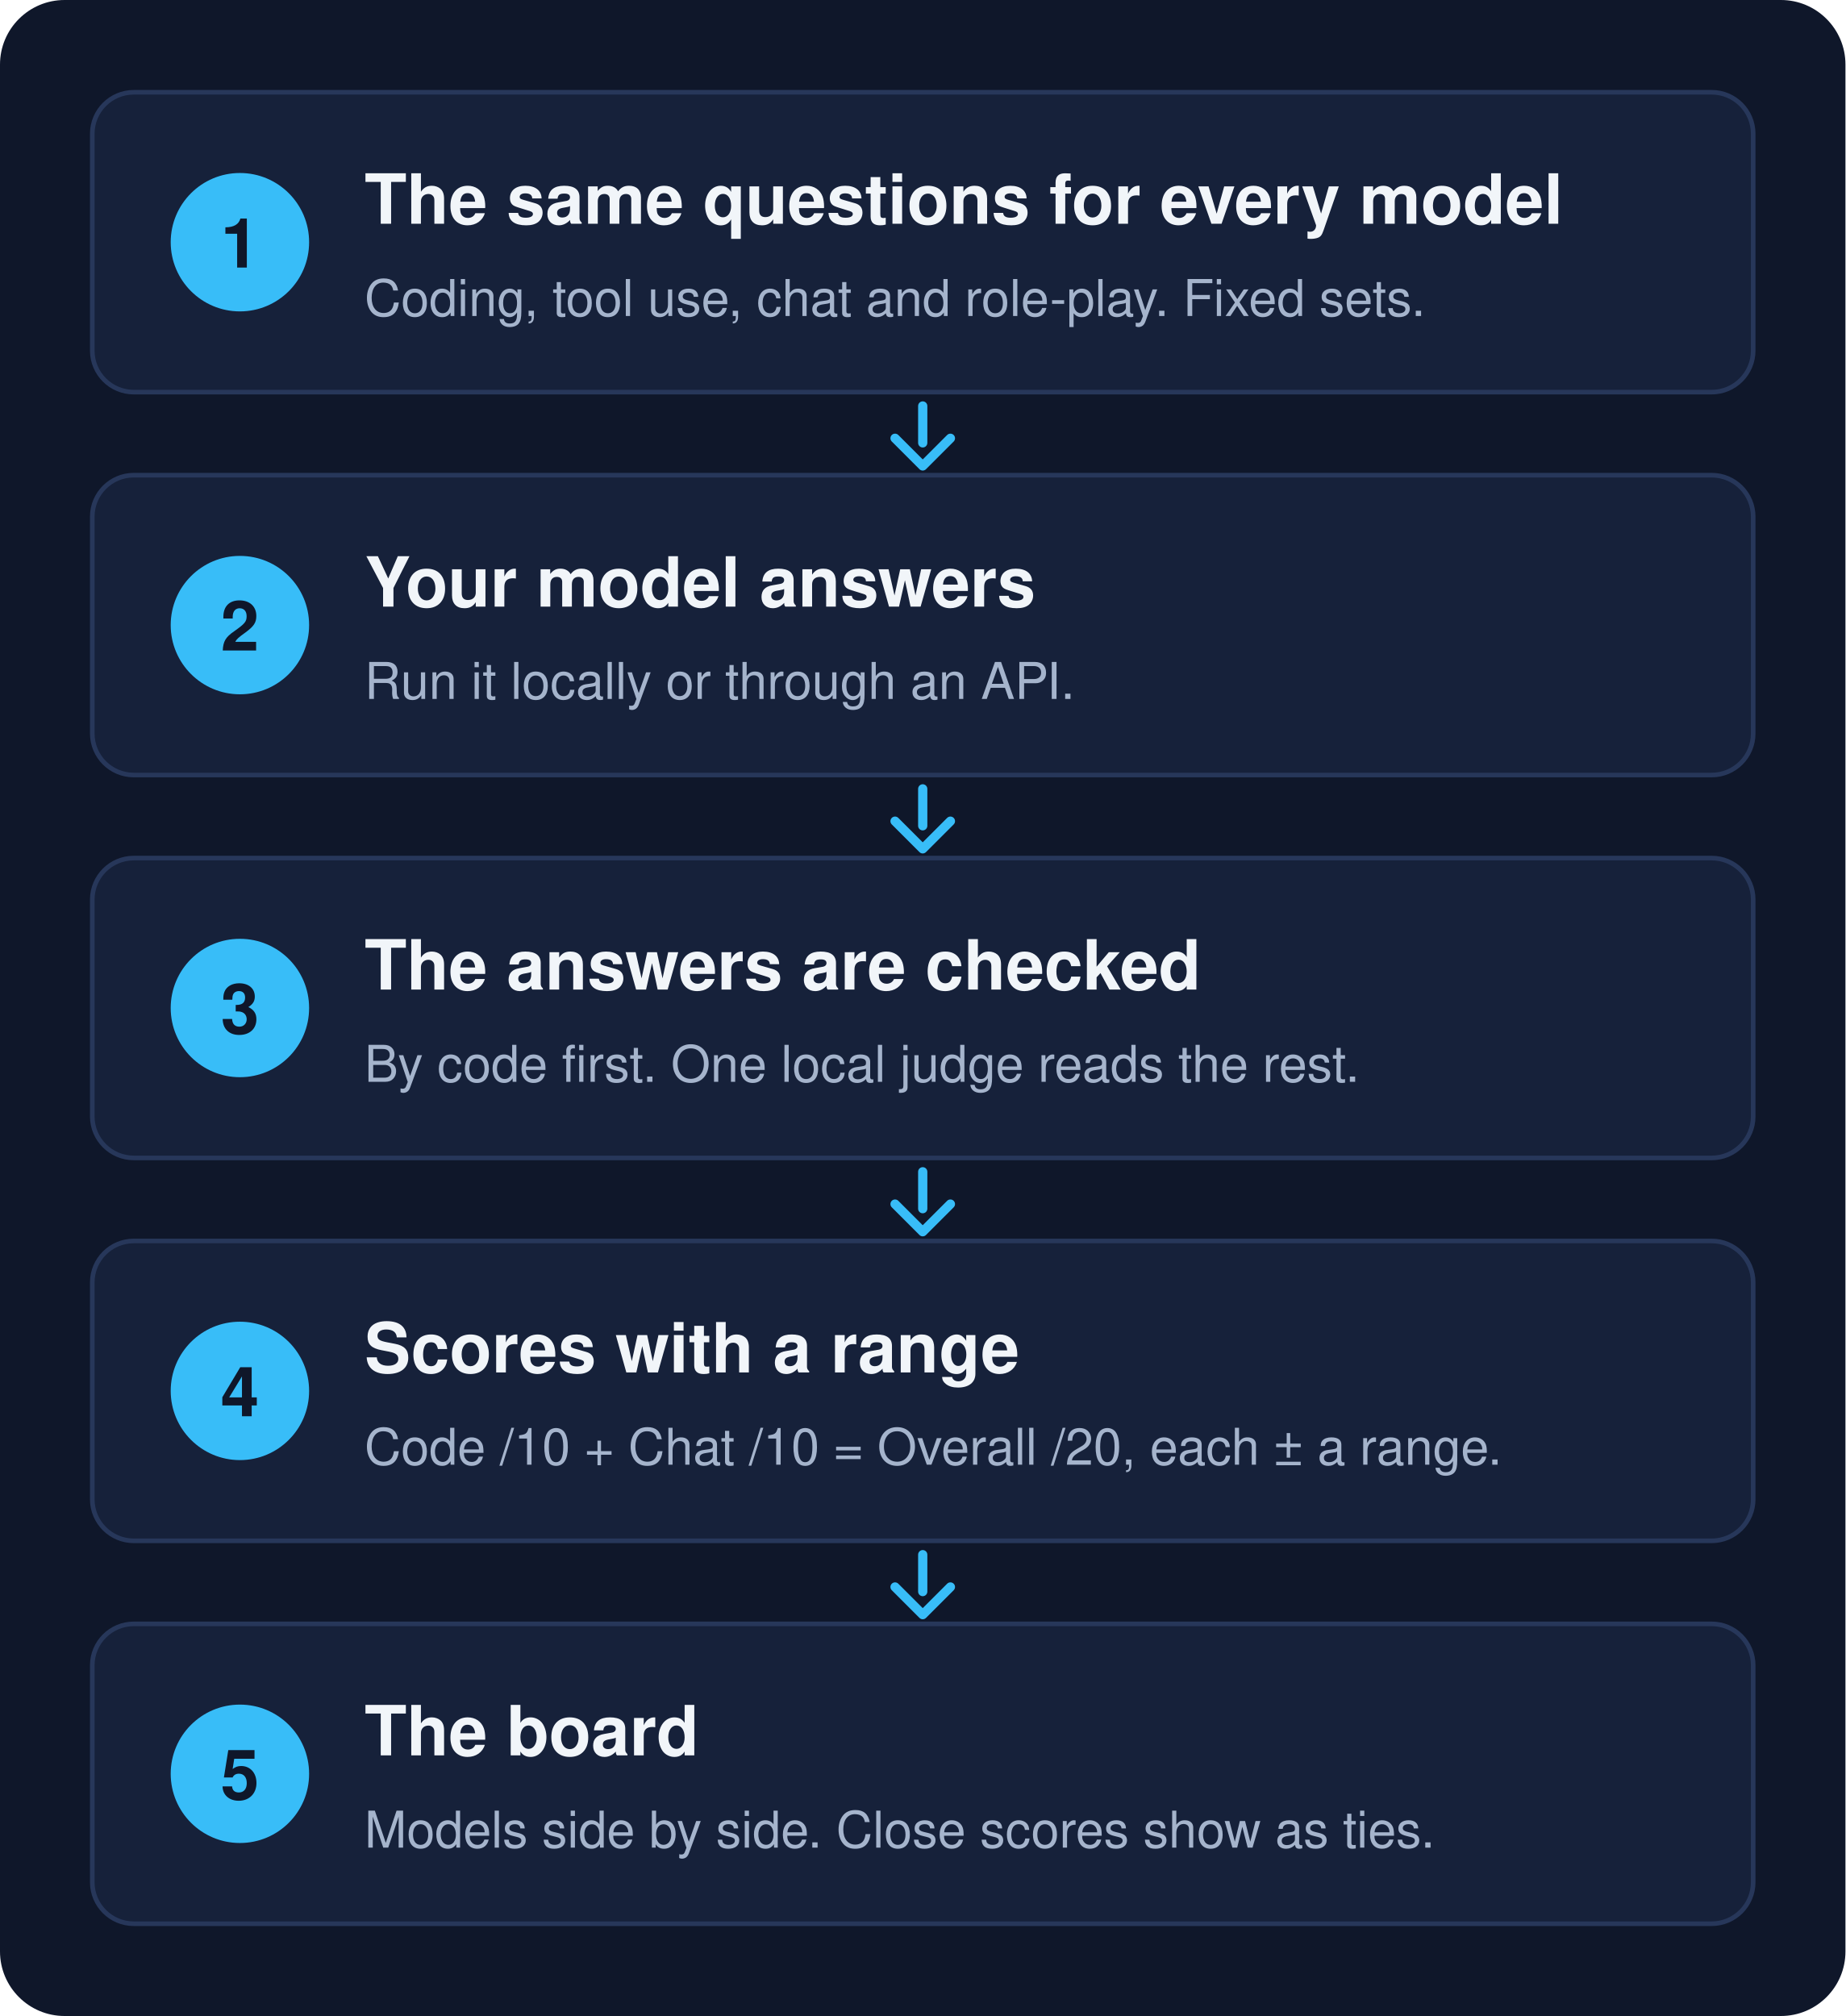
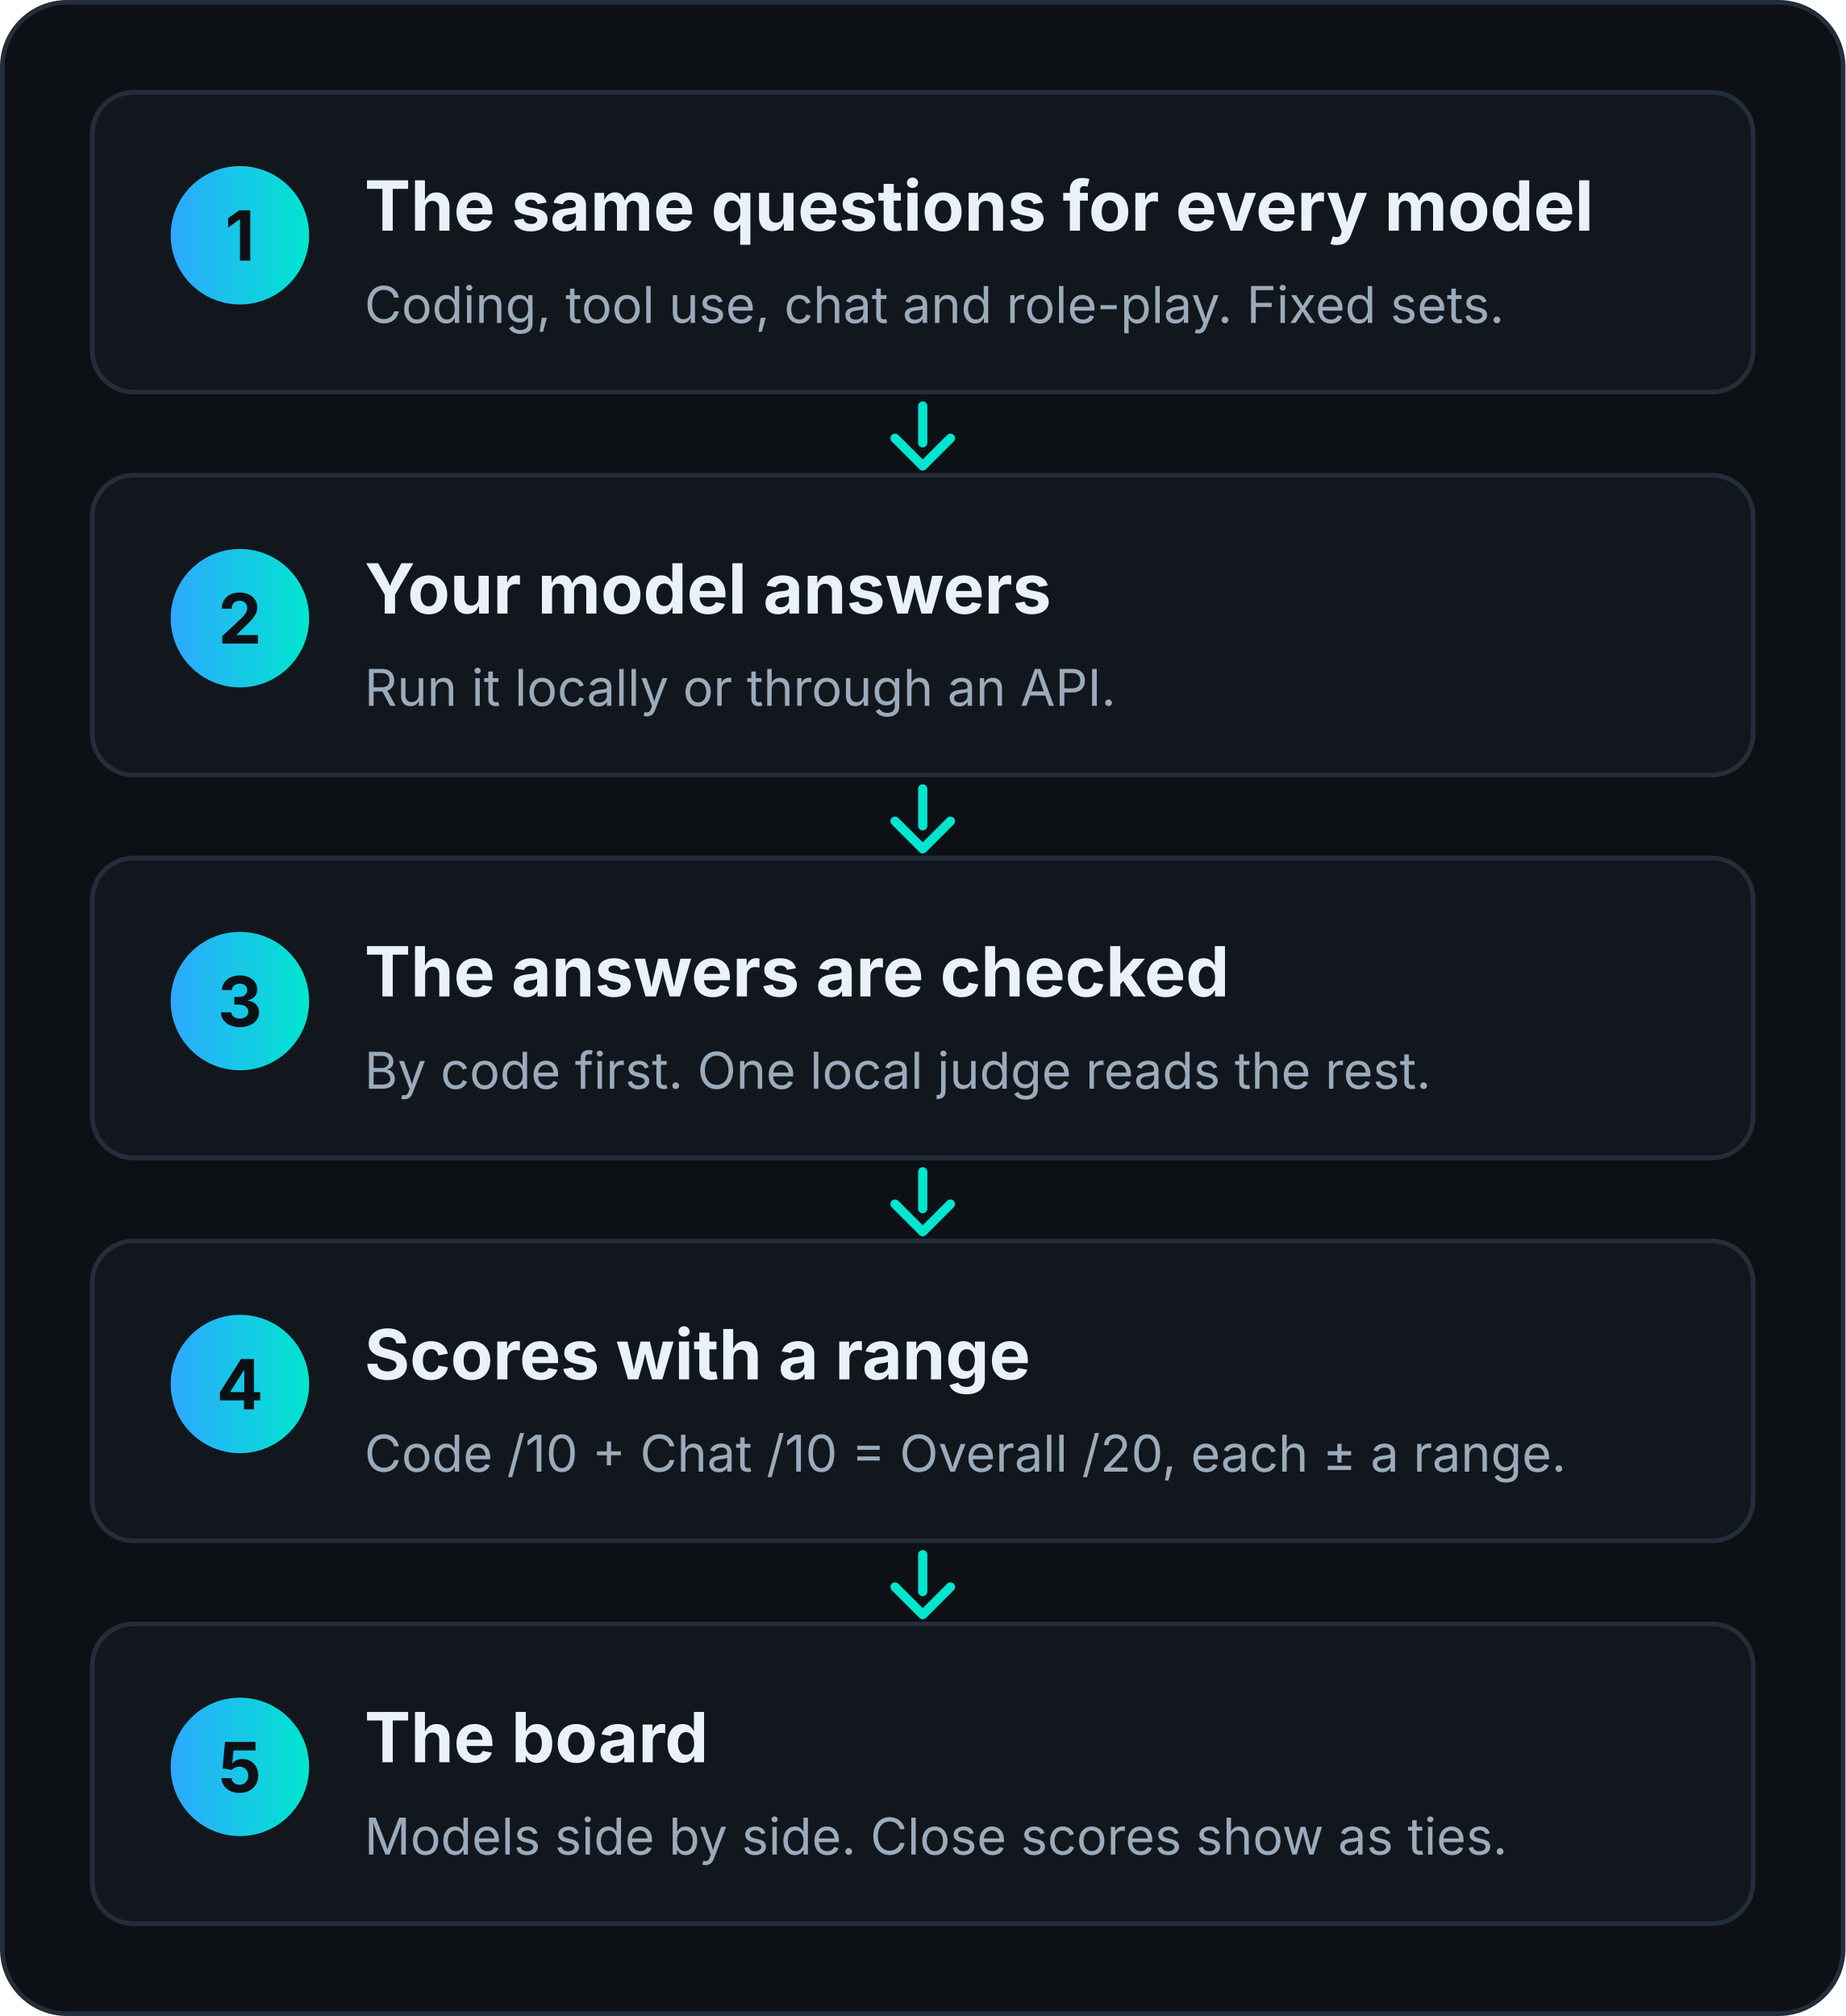
- <svg xmlns="http://www.w3.org/2000/svg" viewBox="0 0 800 874" role="img" aria-labelledby="t d" font-family="-apple-system, BlinkMacSystemFont, 'Segoe UI', Helvetica, Arial, sans-serif">
-   <rect width="800" height="874" rx="28" fill="#0f172a" />
-   <rect x="40" y="40" width="720" height="130" rx="18" fill="#16213a" stroke="#27375a" stroke-width="2" />
-   <circle cx="104" cy="105" r="30" fill="#38bdf8" />
-   <text x="104" y="116" text-anchor="middle" font-size="30" font-weight="700" fill="#0f172a">1</text>
-   <text x="158" y="97" font-size="30" font-weight="700" fill="#f1f5f9">The same questions for every model</text>
-   <text x="158" y="137" font-size="22" fill="#a5b4cc">Coding, tool use, chat and role-play. Fixed sets.</text>
-   <path d="M400 176 V 192" stroke="#38bdf8" stroke-width="4" stroke-linecap="round" />
-   <path d="M388 190 L400 202 L412 190" fill="none" stroke="#38bdf8" stroke-width="4" stroke-linecap="round" stroke-linejoin="round" />
-   <rect x="40" y="206" width="720" height="130" rx="18" fill="#16213a" stroke="#27375a" stroke-width="2" />
-   <circle cx="104" cy="271" r="30" fill="#38bdf8" />
-   <text x="104" y="282" text-anchor="middle" font-size="30" font-weight="700" fill="#0f172a">2</text>
-   <text x="158" y="263" font-size="30" font-weight="700" fill="#f1f5f9">Your model answers</text>
-   <text x="158" y="303" font-size="22" fill="#a5b4cc">Run it locally or through an API.</text>
-   <path d="M400 342 V 358" stroke="#38bdf8" stroke-width="4" stroke-linecap="round" />
-   <path d="M388 356 L400 368 L412 356" fill="none" stroke="#38bdf8" stroke-width="4" stroke-linecap="round" stroke-linejoin="round" />
-   <rect x="40" y="372" width="720" height="130" rx="18" fill="#16213a" stroke="#27375a" stroke-width="2" />
-   <circle cx="104" cy="437" r="30" fill="#38bdf8" />
-   <text x="104" y="448" text-anchor="middle" font-size="30" font-weight="700" fill="#0f172a">3</text>
-   <text x="158" y="429" font-size="30" font-weight="700" fill="#f1f5f9">The answers are checked</text>
-   <text x="158" y="469" font-size="22" fill="#a5b4cc">By code first. One local judge reads the rest.</text>
-   <path d="M400 508 V 524" stroke="#38bdf8" stroke-width="4" stroke-linecap="round" />
-   <path d="M388 522 L400 534 L412 522" fill="none" stroke="#38bdf8" stroke-width="4" stroke-linecap="round" stroke-linejoin="round" />
-   <rect x="40" y="538" width="720" height="130" rx="18" fill="#16213a" stroke="#27375a" stroke-width="2" />
-   <circle cx="104" cy="603" r="30" fill="#38bdf8" />
-   <text x="104" y="614" text-anchor="middle" font-size="30" font-weight="700" fill="#0f172a">4</text>
-   <text x="158" y="595" font-size="30" font-weight="700" fill="#f1f5f9">Scores with a range</text>
-   <text x="158" y="635" font-size="22" fill="#a5b4cc">Code /10 + Chat /10 = Overall /20, each ± a range.</text>
-   <path d="M400 674 V 690" stroke="#38bdf8" stroke-width="4" stroke-linecap="round" />
-   <path d="M388 688 L400 700 L412 688" fill="none" stroke="#38bdf8" stroke-width="4" stroke-linecap="round" stroke-linejoin="round" />
-   <rect x="40" y="704" width="720" height="130" rx="18" fill="#16213a" stroke="#27375a" stroke-width="2" />
-   <circle cx="104" cy="769" r="30" fill="#38bdf8" />
-   <text x="104" y="780" text-anchor="middle" font-size="30" font-weight="700" fill="#0f172a">5</text>
-   <text x="158" y="761" font-size="30" font-weight="700" fill="#f1f5f9">The board</text>
-   <text x="158" y="801" font-size="22" fill="#a5b4cc">Models side by side. Close scores show as ties.</text>
+ <svg xmlns="http://www.w3.org/2000/svg" viewBox="0 0 800 874" role="img" aria-labelledby="t d" font-family="Inter, -apple-system, BlinkMacSystemFont, 'Segoe UI', Helvetica, Arial, sans-serif">
+   <defs>
+     <linearGradient id="beam" x1="0" x2="1" y1="0" y2="0">
+       <stop offset="0" stop-color="#2ea8ff" />
+       <stop offset="1" stop-color="#00e6cf" />
+     </linearGradient>
+     <pattern id="hash" width="7" height="7" patternUnits="userSpaceOnUse" patternTransform="rotate(45)">
+       <rect width="3" height="7" fill="#00e6cf" />
+     </pattern>
+   </defs>
+   <rect x="1" y="1" width="798" height="872" rx="28" fill="#0d1116" stroke="#242e3a" stroke-width="2" />
+   <rect x="40" y="40" width="720" height="130" rx="18" fill="#12171e" stroke="#242e3a" stroke-width="2" />
+   <circle cx="104" cy="102" r="30" fill="url(#beam)" />
+   <text x="104" y="113" text-anchor="middle" font-size="30" font-weight="700" fill="#0d1116">1</text>
+   <text x="158" y="100" font-size="30" font-weight="700" fill="#eaf1f8">The same questions for every model</text>
+   <text x="158" y="140" font-size="22" fill="#9aabbc">Coding, tool use, chat and role-play. Fixed sets.</text>
+   <path d="M400 176 V 192" stroke="#00e6cf" stroke-width="4" stroke-linecap="round" />
+   <path d="M388 190 L400 202 L412 190" fill="none" stroke="#00e6cf" stroke-width="4" stroke-linecap="round" stroke-linejoin="round" />
+   <rect x="40" y="206" width="720" height="130" rx="18" fill="#12171e" stroke="#242e3a" stroke-width="2" />
+   <circle cx="104" cy="268" r="30" fill="url(#beam)" />
+   <text x="104" y="279" text-anchor="middle" font-size="30" font-weight="700" fill="#0d1116">2</text>
+   <text x="158" y="266" font-size="30" font-weight="700" fill="#eaf1f8">Your model answers</text>
+   <text x="158" y="306" font-size="22" fill="#9aabbc">Run it locally or through an API.</text>
+   <path d="M400 342 V 358" stroke="#00e6cf" stroke-width="4" stroke-linecap="round" />
+   <path d="M388 356 L400 368 L412 356" fill="none" stroke="#00e6cf" stroke-width="4" stroke-linecap="round" stroke-linejoin="round" />
+   <rect x="40" y="372" width="720" height="130" rx="18" fill="#12171e" stroke="#242e3a" stroke-width="2" />
+   <circle cx="104" cy="434" r="30" fill="url(#beam)" />
+   <text x="104" y="445" text-anchor="middle" font-size="30" font-weight="700" fill="#0d1116">3</text>
+   <text x="158" y="432" font-size="30" font-weight="700" fill="#eaf1f8">The answers are checked</text>
+   <text x="158" y="472" font-size="22" fill="#9aabbc">By code first. One local judge reads the rest.</text>
+   <path d="M400 508 V 524" stroke="#00e6cf" stroke-width="4" stroke-linecap="round" />
+   <path d="M388 522 L400 534 L412 522" fill="none" stroke="#00e6cf" stroke-width="4" stroke-linecap="round" stroke-linejoin="round" />
+   <rect x="40" y="538" width="720" height="130" rx="18" fill="#12171e" stroke="#242e3a" stroke-width="2" />
+   <circle cx="104" cy="600" r="30" fill="url(#beam)" />
+   <text x="104" y="611" text-anchor="middle" font-size="30" font-weight="700" fill="#0d1116">4</text>
+   <text x="158" y="598" font-size="30" font-weight="700" fill="#eaf1f8">Scores with a range</text>
+   <text x="158" y="638" font-size="22" fill="#9aabbc">Code /10 + Chat /10 = Overall /20, each ± a range.</text>
+   <path d="M400 674 V 690" stroke="#00e6cf" stroke-width="4" stroke-linecap="round" />
+   <path d="M388 688 L400 700 L412 688" fill="none" stroke="#00e6cf" stroke-width="4" stroke-linecap="round" stroke-linejoin="round" />
+   <rect x="40" y="704" width="720" height="130" rx="18" fill="#12171e" stroke="#242e3a" stroke-width="2" />
+   <circle cx="104" cy="766" r="30" fill="url(#beam)" />
+   <text x="104" y="777" text-anchor="middle" font-size="30" font-weight="700" fill="#0d1116">5</text>
+   <text x="158" y="764" font-size="30" font-weight="700" fill="#eaf1f8">The board</text>
+   <text x="158" y="804" font-size="22" fill="#9aabbc">Models side by side. Close scores show as ties.</text>
</svg>
